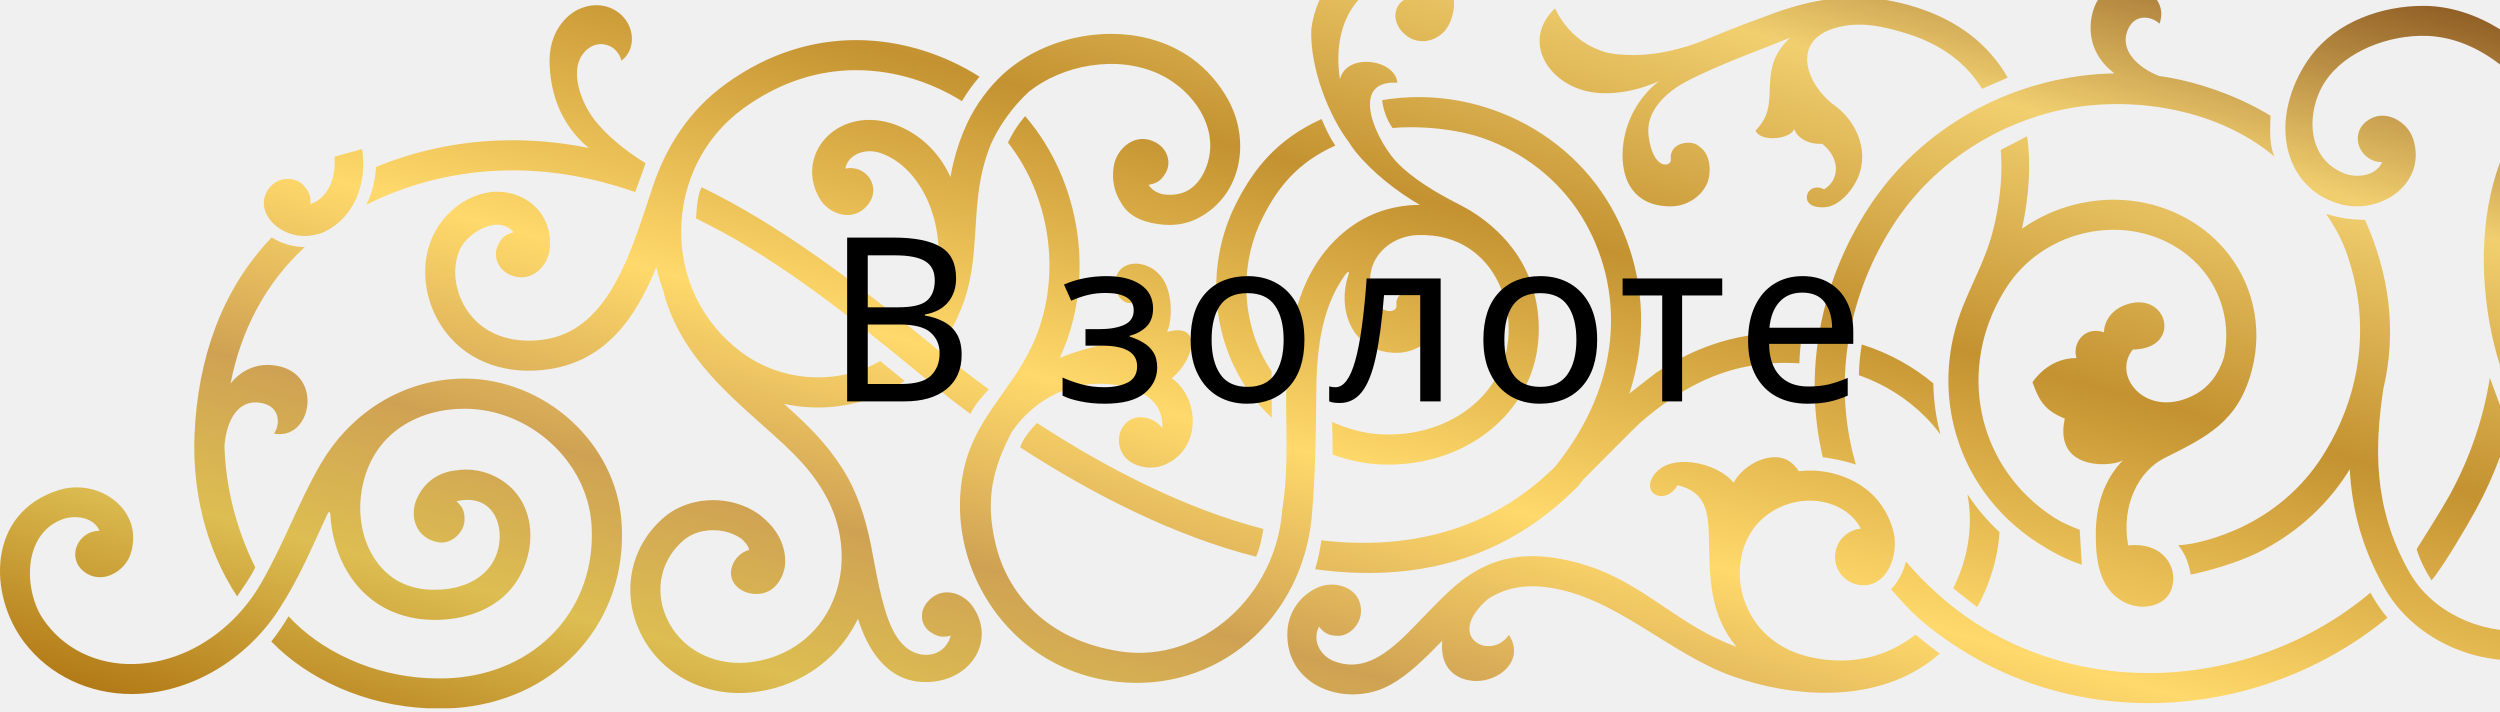
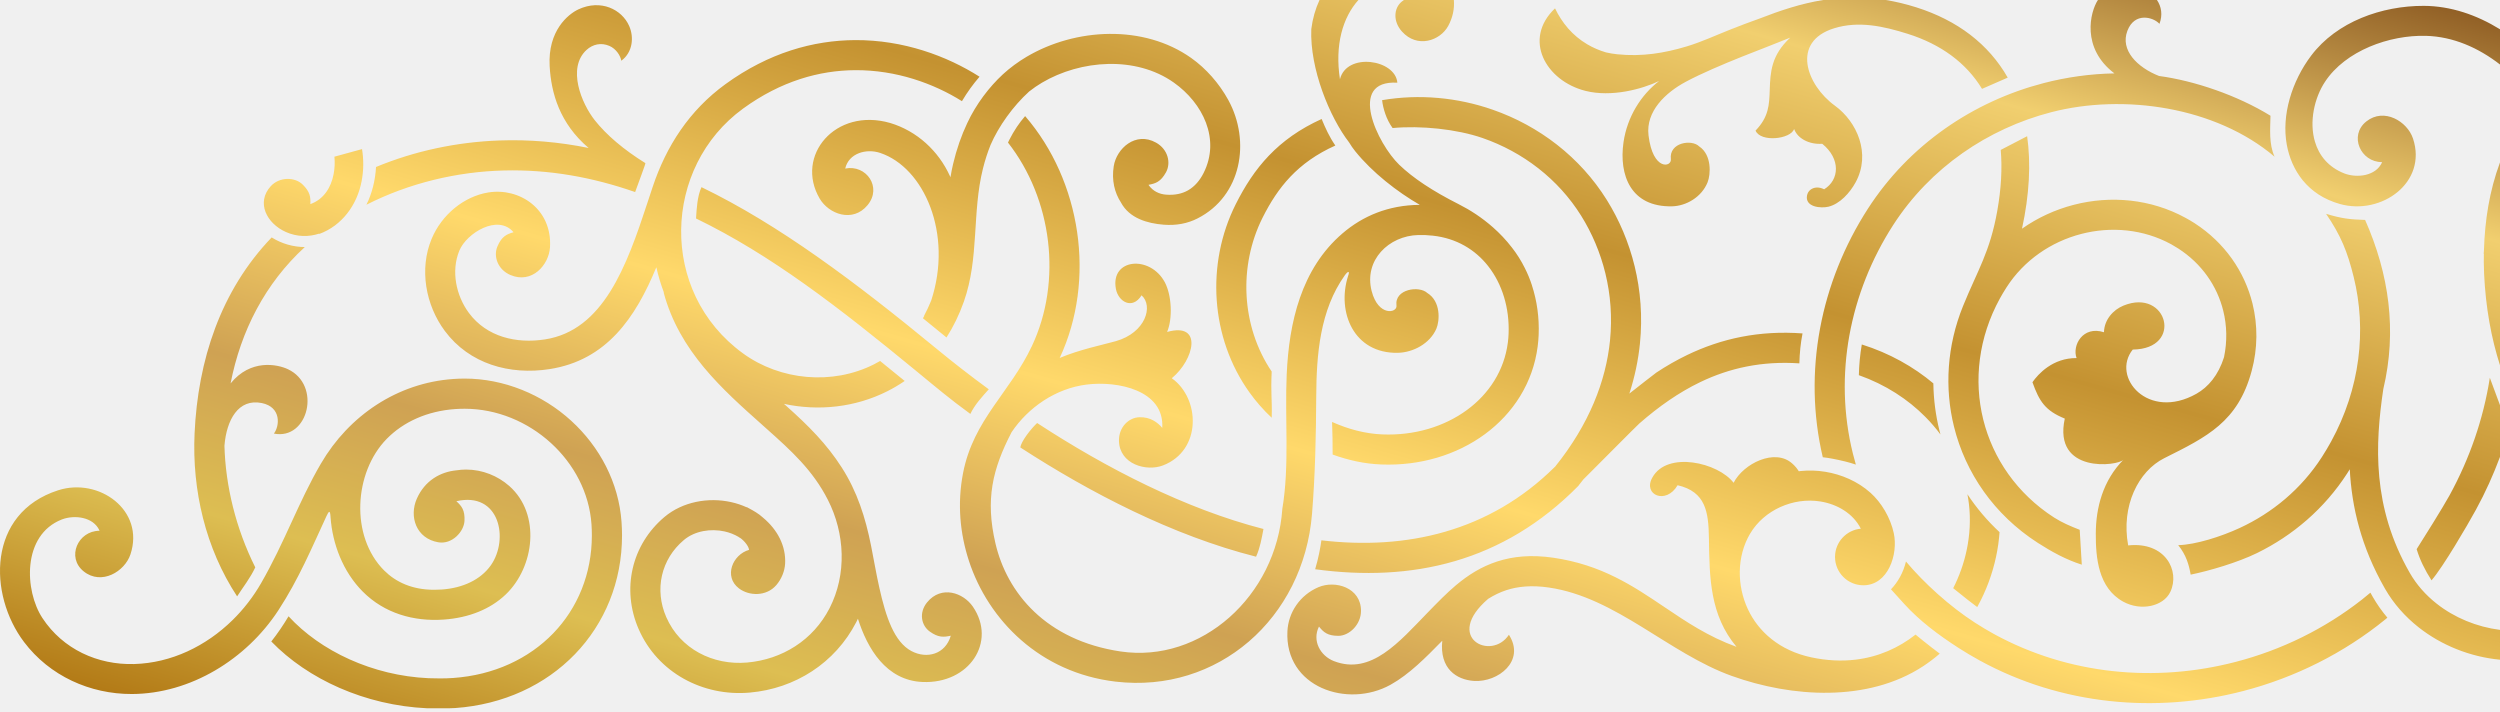
<svg xmlns="http://www.w3.org/2000/svg" xmlns:xlink="http://www.w3.org/1999/xlink" width="218px" height="62px" viewBox="0 0 218 62" version="1.1">
  <defs>
    <rect id="path-1" x="0" y="0" width="218" height="62" />
    <linearGradient x1="100%" y1="100%" x2="0%" y2="0%" id="linearGradient-3">
      <stop stop-color="#A96B09" offset="0%" />
      <stop stop-color="#DDBE52" offset="18.029%" />
      <stop stop-color="#CFA253" offset="29.596%" />
      <stop stop-color="#FFD96B" offset="44.161%" />
      <stop stop-color="#C49231" offset="64.471%" />
      <stop stop-color="#F1CF6F" offset="82.771%" />
      <stop stop-color="#87541E" offset="100%" />
    </linearGradient>
  </defs>
  <g id="button/gold/hover" stroke="none" stroke-width="1" fill="none" fill-rule="evenodd">
    <g id="button/gold">
      <g>
        <mask id="mask-2" fill="white">
          <use xlink:href="#path-1" />
        </mask>
        <g id="Rectangle" />
        <path d="M28.748,51.613 C27.881,49.779 29.186,47.213 32.424,47.56 C33.06,44.1 31.526,41.078 29.274,39.952 C25.546,38.089 22.849,36.788 21.653,32.339 C21.124,30.376 21.115,28.36 21.583,26.469 C22.276,23.676 24.006,21.157 26.636,19.46 C26.87,19.309 27.13,19.156 27.414,19 C30.45,17.339 33.959,17.026 37.18,17.863 C38.782,18.279 40.313,18.979 41.681,19.941 C41.032,16.949 40.898,14.254 41.234,11.878 L43.535,13.072 C43.4,14.67 43.493,16.435 43.834,18.362 C44.476,22.002 45.559,23.571 46.823,26.686 C48.228,30.153 48.45,33.821 47.61,37.212 C46.61,41.244 44.113,44.881 40.314,47.331 C39.119,48.1 37.826,48.814 36.468,49.238 C36.53,48.292 36.59,47.143 36.65,46.198 C37.414,45.904 38.202,45.567 38.896,45.121 C42.108,43.048 44.219,39.98 45.061,36.585 C45.905,33.181 45.479,29.442 43.617,26.039 C43.442,25.719 43.242,25.386 43.02,25.04 C41.495,22.677 39.124,21.078 36.522,20.401 C33.922,19.726 31.099,19.973 28.668,21.302 C28.474,21.409 28.269,21.532 28.054,21.67 C26.01,22.989 24.667,24.939 24.133,27.096 C23.809,28.402 23.779,29.785 24.067,31.153 C24.559,32.71 25.437,33.752 26.47,34.335 C30.7,36.721 33.939,32.863 32.024,30.482 C27.564,30.431 29.003,25.097 32.823,26.644 C33.754,27.021 34.511,27.903 34.534,28.972 C36.387,28.371 37.329,30.137 36.922,31.224 C38.994,31.206 40.273,32.613 40.771,33.329 C40.177,34.997 39.658,35.81 37.951,36.501 C39.002,41.337 33.304,40.648 32.831,40.083 C34.629,41.904 35.241,44.275 35.247,46.531 C35.254,48.613 35.044,51.263 32.857,52.465 C31.317,53.314 29.349,52.88 28.748,51.613 Z M12.033,52.28 C15.301,54.846 19.076,56.687 23.054,57.718 C30.019,59.529 37.592,58.862 44.12,55.29 C44.672,54.987 45.226,54.657 45.778,54.3 C47.984,52.878 50.213,50.858 51.8,48.964 C52.032,49.926 52.496,50.75 53.106,51.388 C52.725,51.808 52.346,52.229 51.964,52.649 C50.619,54.134 48.962,55.372 47.196,56.51 C46.625,56.878 46.019,57.239 45.374,57.592 C38.241,61.496 29.981,62.229 22.395,60.258 C17.897,59.089 13.632,56.968 9.978,53.996 C9.944,53.967 9.89,53.921 9.821,53.861 C10.304,53.289 10.735,52.676 11.108,52.025 C11.173,51.911 11.238,51.795 11.301,51.681 C11.637,51.959 11.919,52.19 12.033,52.28 Z M46.443,43.096 C46.386,43.389 46.34,43.681 46.307,43.973 C46.153,45.299 46.228,46.659 46.509,47.982 C46.752,49.128 47.149,50.246 47.682,51.291 C47.269,51.631 46.849,51.968 46.422,52.299 C46.144,52.516 45.866,52.728 45.586,52.936 C44.822,51.557 44.265,50.062 43.939,48.527 C43.79,47.826 43.69,47.116 43.639,46.404 C44.72,45.4 45.657,44.289 46.443,43.096 Z M108.471,48.544 C108.126,47.781 107.985,46.969 107.827,46.128 C114.621,44.375 121.497,40.85 127.563,36.886 C128.086,37.377 128.965,38.484 129.026,39.019 C122.944,42.964 115.761,46.699 108.471,48.544 Z M96.743,59.709 C95.11,58.801 93.668,57.331 92.234,55.87 C92.483,58.302 91.002,59.279 89.455,59.377 C87.372,59.506 84.958,57.641 86.423,55.351 C87.962,57.683 92.161,55.594 88.232,52.218 C87.737,51.906 87.211,51.648 86.643,51.461 C85.623,51.129 84.425,51.017 82.947,51.231 C77.084,52.08 72.488,56.971 66.977,58.946 C61.771,60.814 55.145,61.258 50.321,58.106 C49.806,57.77 49.317,57.398 48.855,56.997 C49.11,56.806 49.361,56.615 49.608,56.423 C50.067,56.067 50.52,55.705 50.964,55.337 C52.439,56.5 54.216,57.293 56.232,57.527 C57.42,57.664 58.695,57.609 60.043,57.323 C62.832,56.732 64.673,55.077 65.591,53.109 C66.549,51.053 66.562,48.514 65.393,46.538 C64.166,44.462 61.615,43.347 59.259,43.729 C57.8,43.966 56.415,44.758 55.735,46.103 C56.995,46.214 57.986,47.274 57.986,48.565 C57.986,49.929 56.879,51.037 55.514,51.037 C53.359,51.037 52.464,48.337 52.861,46.499 C53.154,45.136 53.946,43.819 54.889,42.974 C56.028,41.955 57.452,41.365 58.837,41.139 C59.561,41.021 60.281,41.002 60.946,41.07 C61.013,41.077 61.079,41.085 61.147,41.092 C61.28,40.877 61.454,40.65 61.71,40.426 C63.217,39.053 65.981,40.426 66.83,42.1 C68.163,40.344 72.626,39.287 73.919,41.649 C74.766,43.156 72.722,44.041 71.713,42.312 C69.254,42.882 69.015,44.645 68.982,46.947 C68.933,50.406 68.895,53.634 66.575,56.405 C69.039,55.512 70.943,54.229 72.806,52.973 C75.613,51.081 78.337,49.244 82.575,48.63 C84.485,48.354 86.071,48.512 87.454,48.964 C88.84,49.416 89.989,50.15 91.038,51.03 C91.837,51.7 92.645,52.531 93.489,53.398 C95.987,55.967 98.436,58.901 101.678,57.65 C102.868,57.191 103.602,55.869 102.986,54.638 C102.586,55.13 102.237,55.445 101.294,55.445 C100.352,55.445 99.32,54.47 99.32,53.267 C99.32,51.234 101.563,50.576 103.032,51.202 C104.662,51.897 105.655,53.421 105.737,55.032 C105.988,59.934 100.492,61.793 96.743,59.709 Z M102.753,10.375 C106.593,12.118 108.666,14.662 110.245,17.809 C112.856,23.013 112.451,29.466 109.047,34.218 C108.481,35.009 107.832,35.751 107.106,36.43 C107.063,34.705 107.201,34.427 107.109,32.399 C109.764,28.464 110.023,23.21 107.903,18.981 C106.574,16.333 104.851,14.169 101.559,12.691 C102.103,11.895 102.43,11.155 102.753,10.375 Z M55.651,30.037 C55.803,30.919 55.889,31.811 55.908,32.715 C53.577,33.539 51.633,34.815 50.113,36.349 C49.628,36.837 49.188,37.351 48.792,37.885 C48.824,37.765 48.855,37.647 48.885,37.527 C49.215,36.192 49.393,34.819 49.412,33.431 C51.138,31.983 53.228,30.801 55.651,30.037 Z M95.582,0 C95.647,0.045 95.712,0.095 95.781,0.152 C96.452,0.709 96.554,1.849 95.756,2.741 C94.406,4.251 92.416,3.537 91.723,2.274 C91.314,1.525 91.162,0.747 91.223,0 L95.582,0 Z M185.211,14.561 C185.274,15.727 185.555,16.852 186.048,17.852 C182.343,15.97 178.161,14.968 174.066,14.866 C170.125,14.766 166.34,15.45 162.616,16.748 C162.497,16.389 161.681,14.252 161.721,14.226 C163.611,13.053 165.104,11.785 166.125,10.499 C167.304,9.017 168.567,5.92 166.853,4.353 C166.322,3.869 165.596,3.682 164.856,4.005 C164.278,4.256 163.895,4.853 163.822,5.296 C162.818,4.56 162.702,3.23 163.142,2.252 C163.781,0.82 165.603,-0.088 167.551,0.811 C168.465,1.233 170.24,2.684 170.071,5.759 C169.942,8.115 169.197,10.761 166.672,12.904 C169.22,12.385 171.814,12.153 174.476,12.25 C178.145,12.383 181.815,13.153 185.211,14.561 Z M192.839,53.741 C193.304,54.52 193.804,55.253 194.343,55.937 C191.166,59.219 186.179,61.511 180.752,61.761 L178.838,61.761 C178.664,61.753 178.498,61.755 178.32,61.742 C174.079,61.445 170.447,59.715 167.866,57.045 C165.277,54.364 163.759,50.745 163.759,46.685 C163.759,46.324 163.773,45.939 163.801,45.533 C164.042,42.074 165.715,38.95 168.191,36.69 C170.706,34.392 174.069,33.012 177.482,33.012 C177.803,33.012 178.138,33.024 178.484,33.048 L178.484,33.049 C183.351,33.392 187.57,36.235 190.018,40.429 C191.989,43.806 193.157,47.253 195.246,50.876 C195.924,52.05 196.763,53.133 197.728,54.079 C200.03,56.335 203.052,57.813 206.301,57.904 C209.476,57.993 212.506,56.62 214.301,53.894 C215.868,51.511 216.091,46.661 212.607,45.296 C211.477,44.867 209.864,45.09 209.336,46.241 L209.33,46.283 C211.203,46.286 212.232,48.601 210.701,49.826 C209.157,51.064 207.122,49.843 206.624,48.34 C205.352,44.496 209.375,41.61 212.926,42.751 C219.134,44.745 219.029,51.845 215.907,55.979 C213.675,58.937 210.157,60.53 206.495,60.518 C201.408,60.5 196.525,57.505 193.726,53.216 C191.949,50.497 190.792,47.725 189.532,45.007 C189.35,44.615 189.211,44.382 189.176,45.1 C189.015,47.394 188.115,49.835 186.366,51.589 C184.478,53.484 181.929,54.21 179.31,54.028 C177.102,53.874 175.24,53.112 173.912,51.849 C171.387,49.449 170.821,44.827 173.589,42.381 C174.593,41.495 175.93,40.945 177.36,40.945 C177.634,40.945 177.909,40.967 178.187,41.011 C179.625,41.148 180.958,41.923 181.65,43.478 C182.344,45.04 181.72,46.959 179.771,47.289 C178.586,47.49 177.545,46.366 177.497,45.424 C177.45,44.492 177.742,44.125 178.206,43.707 C174.425,42.834 173.599,47.016 175.196,49.29 C176.099,50.573 177.679,51.281 179.485,51.407 C179.685,51.42 179.908,51.428 180.157,51.428 C182.063,51.428 183.494,50.753 184.507,49.74 C187.486,46.751 187.133,41.187 184.283,38.275 C182.822,36.782 180.741,35.841 178.303,35.67 L178.299,35.67 C178.048,35.653 177.776,35.643 177.482,35.643 C174.66,35.643 171.981,36.787 169.957,38.632 C167.961,40.456 166.615,42.957 166.423,45.708 C166.401,46.017 166.39,46.343 166.39,46.685 C166.39,50.044 167.635,53.027 169.759,55.226 C171.896,57.437 174.93,58.871 178.494,59.121 C178.849,59.146 179.227,59.158 179.629,59.158 C180.026,59.158 180.362,59.151 180.639,59.139 C185.52,58.915 190.046,56.777 192.839,53.741 Z M77.888,17.433 C80.224,13.686 83.804,10.969 87.844,9.563 C90.903,8.497 94.23,8.181 97.482,8.734 C97.397,9.453 97.117,10.418 96.564,11.165 C94.144,10.936 90.977,11.25 88.707,12.04 C85.217,13.255 82.129,15.595 80.118,18.821 C78.255,21.81 77.193,25.604 77.609,29.706 C77.966,33.232 79.421,36.999 82.401,40.703 L82.405,40.7 C88.144,46.395 95.427,47.982 102.775,47.116 C102.855,47.726 103.034,48.686 103.319,49.638 C94.895,50.783 86.936,49.043 80.351,42.352 L80.356,42.347 C80.211,42.168 80.07,41.988 79.932,41.807 C78.658,40.535 75.265,37.116 75.048,36.927 C73.351,35.443 71.603,34.218 69.748,33.325 C67.16,32.078 64.333,31.467 61.095,31.686 C61.074,30.781 60.983,29.91 60.82,29.074 C64.577,28.799 67.867,29.504 70.889,30.96 C71.806,31.403 72.697,31.914 73.564,32.487 C73.724,32.592 75.218,33.773 75.919,34.32 C75.443,32.847 75.143,31.39 74.998,29.963 C74.52,25.242 75.742,20.875 77.888,17.433 Z M79.604,3.856 C80.882,3.098 81.79,2.004 82.402,0.727 C85.246,3.436 83.204,7.053 79.743,7.925 C77.493,8.493 74.843,7.785 73.322,7.063 C74.871,8.247 76.111,10.163 76.433,12.422 C76.834,15.247 75.818,18.068 72.197,17.991 C70.96,17.964 69.612,17.184 69.096,15.89 C68.822,15.201 68.725,13.5 69.827,12.771 C70.467,12.118 72.476,12.418 72.301,13.873 C72.215,14.585 73.875,14.925 74.249,11.807 C74.502,9.705 72.762,8.072 70.992,7.127 C69.617,6.392 67.75,5.605 66.075,4.932 C64.675,4.397 63.286,3.828 61.892,3.282 C63.557,4.821 63.626,6.304 63.678,7.821 C63.723,9.159 63.762,10.191 64.916,11.388 C64.481,12.424 61.875,12.15 61.551,11.252 C61.26,12.064 60.251,12.619 59.102,12.537 C57.474,13.852 57.604,15.693 58.934,16.505 C59.43,16.26 59.85,16.335 60.124,16.543 C60.285,16.663 60.387,16.843 60.425,17.032 C60.633,18.062 59.216,18.184 58.561,18.025 C57.559,17.781 56.689,16.809 56.195,15.907 C54.819,13.393 56.088,10.602 57.99,9.221 C60.483,7.413 61.856,3.643 58.068,2.467 C55.931,1.804 53.761,2.282 51.629,2.956 C48.742,3.87 46.543,5.485 45.167,7.749 L42.927,6.769 C44.594,3.842 47.31,1.775 50.899,0.64 C51.82,0.349 52.703,0.139 53.558,0 L59.014,0 C60.963,0.313 62.778,0.922 64.548,1.611 C65.417,1.917 66.277,2.246 67.123,2.58 C68.381,3.077 69.616,3.654 70.912,4.045 C72.837,4.626 74.825,4.96 76.976,4.732 C77.318,4.696 77.643,4.642 77.953,4.57 C78.524,4.402 79.077,4.168 79.604,3.856 Z M186.432,13.002 L188.839,13.664 C188.791,14.156 188.811,14.664 188.908,15.18 C189.132,16.374 189.787,17.386 190.937,17.799 C190.909,17.182 190.957,16.722 191.623,16.077 C192.291,15.431 193.638,15.404 194.396,16.243 C195.679,17.663 194.749,19.483 193.072,20.23 C192.088,20.668 191.074,20.668 190.166,20.372 L190.158,20.4 C188.197,19.679 186.862,17.897 186.464,15.785 C186.284,14.833 186.284,13.9 186.432,13.002 Z M5.971,50.606 C4.964,49.439 2.841,45.808 2.103,44.457 C1.274,42.943 0.58,41.399 0,39.838 L0,35.336 L0.887,32.942 L0.904,33.047 C1.454,36.491 2.61,39.922 4.405,43.203 C4.936,44.172 6.736,47.059 7.268,47.885 C6.997,48.794 6.555,49.7 5.971,50.606 Z M1.414,22.862 C1.414,23.141 1.405,23.47 1.388,23.849 C1.251,26.823 0.763,29.47 0,31.856 L0,14.156 C0.935,16.688 1.32,19.235 1.398,21.795 C1.409,21.906 1.416,22.015 1.422,22.123 L1.407,22.153 C1.411,22.389 1.414,22.626 1.414,22.862 Z M11.663,10.595 C13.192,11.82 12.165,14.136 10.292,14.138 L10.298,14.181 C10.825,15.332 12.438,15.555 13.569,15.126 C14.984,14.573 15.787,13.542 16.138,12.355 C16.65,10.62 16.194,8.549 15.262,7.135 C13.468,4.411 9.626,3.037 6.452,3.126 C4.08,3.192 1.886,4.162 0,5.626 L0,2.554 C2.034,1.3 4.296,0.519 6.648,0.511 C10.31,0.5 14.232,1.892 16.464,4.848 C18.144,7.073 19.067,10.042 18.593,12.619 C18.187,14.829 16.812,16.991 13.947,17.792 C10.357,18.794 6.314,15.925 7.586,12.082 C8.083,10.58 10.119,9.358 11.663,10.595 Z M197.324,52.003 C196.788,51.172 196.179,50.409 195.741,49.476 C197.436,46.077 198.335,42.372 198.429,38.873 C198.253,36.635 197.224,34.726 195.171,35.146 C193.433,35.502 193.622,37.181 194.118,37.808 C191.114,38.411 189.937,33.58 192.898,32.192 C193.806,31.766 196.142,31.274 197.893,33.434 C197.003,28.846 194.866,24.701 191.421,21.544 C192.422,21.539 193.449,21.25 194.31,20.703 C198.775,25.358 200.742,31.43 201.033,37.789 C201.262,42.745 200.075,47.824 197.324,52.003 Z M170.09,32.188 C165.129,31.421 162.59,27.731 160.767,23.304 C160.601,24.049 160.379,24.786 160.109,25.504 L160.129,25.51 C158.754,30.622 155.048,33.92 151.495,37.082 L151.175,37.368 C149.007,39.3 147.125,40.998 145.806,43.592 C144.317,46.517 144.146,50.086 145.667,53.044 C147.094,55.815 149.788,57.505 152.853,57.773 C155.827,58.033 158.694,56.59 159.905,53.807 C160.944,51.423 160.369,48.769 158.361,47.085 C157.405,46.284 156.016,46.077 154.82,46.34 C154.373,46.439 153.958,46.604 153.582,46.827 L153.586,46.839 C153.305,46.943 152.724,47.544 152.681,47.948 C154.118,48.356 154.918,50.273 153.566,51.307 C152.686,51.979 151.178,52.028 150.311,51.027 C149.857,50.504 149.574,49.808 149.538,49.151 C149.456,47.642 150.174,46.21 151.474,45.131 C151.657,44.963 151.861,44.808 152.089,44.667 C152.187,44.605 152.286,44.545 152.389,44.489 C152.55,44.393 152.715,44.302 152.887,44.216 L152.892,44.235 C153.322,44.039 153.778,43.886 154.256,43.782 C156.237,43.343 158.474,43.751 160.047,45.07 C162.948,47.505 163.813,51.406 162.311,54.856 C160.655,58.656 156.713,60.751 152.625,60.394 C148.666,60.047 145.174,57.819 143.333,54.247 C143.283,54.149 143.236,54.051 143.189,53.953 C142.371,56.529 140.745,59.337 137.548,59.47 C133.476,59.638 131.069,55.971 133.163,52.904 C134.002,51.677 135.921,51.013 137.157,52.525 C137.89,53.419 137.671,54.539 136.923,55.073 C136.175,55.607 135.705,55.571 135.09,55.432 C135.563,57.057 137.173,57.481 138.51,56.78 C140.032,55.982 140.756,53.783 141.324,51.241 C141.594,50.038 141.801,48.803 142.045,47.58 C142.532,45.132 143.25,42.871 144.6,40.766 C145.908,38.72 147.499,37.122 149.429,35.404 L149.639,35.216 C146.636,35.867 143.429,35.525 140.641,34.124 C140.114,33.86 139.604,33.558 139.111,33.22 C139.828,32.63 140.542,32.048 141.254,31.478 C141.438,31.585 141.622,31.686 141.813,31.781 C145.417,33.592 149.949,33.184 153.206,30.818 C160.603,25.445 160.202,14.556 153.203,9.469 C149.898,7.065 146.532,6.133 143.418,6.119 C139.845,6.101 136.583,7.278 134.119,8.822 C133.656,8.043 133.143,7.334 132.584,6.69 C135.433,4.873 139.239,3.476 143.429,3.497 C147.055,3.515 150.952,4.585 154.745,7.341 C157.866,9.61 159.895,12.71 161.1,16.336 C161.446,17.38 161.497,17.536 161.539,17.666 C163.357,23.216 165.39,28.81 170.491,29.598 C172.968,29.981 175.55,29.385 177.104,27.299 C178.234,25.781 178.683,23.631 177.942,21.846 C177.314,20.332 174.583,18.638 173.221,20.25 C173.828,20.423 174.256,20.622 174.625,21.489 C174.995,22.355 174.597,23.508 173.491,23.98 C171.62,24.778 170.135,23.116 170.04,21.556 C169.843,18.228 172.699,16.344 175.418,16.782 C177.533,17.123 179.486,18.715 180.366,20.838 C181.458,23.467 180.885,26.612 179.209,28.862 C177.065,31.743 173.546,32.722 170.09,32.188 Z M131.779,33.947 C133.387,32.769 134.918,31.577 136.353,30.395 C143.404,24.596 150.054,19.596 156.831,16.32 C157.19,17.093 157.261,18.224 157.305,19.052 C150.766,22.223 144.904,26.756 138.019,32.42 C136.469,33.695 135.134,34.823 133.385,36.093 C133.011,35.295 132.352,34.586 131.779,33.947 Z M128.481,4.952 C129.22,5.389 129.918,5.903 130.567,6.496 L130.565,6.497 C131.73,7.577 132.883,9.072 133.658,10.738 C134.164,11.806 134.581,12.993 134.892,14.305 C134.982,14.685 135.056,15.068 135.118,15.452 L135.168,15.349 C136.158,13.168 138.031,11.428 140.375,10.724 C145.171,9.34 148.7,13.602 146.526,17.315 C145.737,18.664 143.646,19.456 142.349,17.889 C141.057,16.329 142.458,14.329 144.298,14.698 C143.99,13.356 142.457,12.929 141.247,13.335 C137.432,14.613 134.888,20.363 136.795,26.195 C136.979,26.654 137.194,27.115 137.442,27.579 L137.397,27.538 C137.438,27.609 137.48,27.679 137.522,27.751 C136.858,28.287 136.192,28.832 135.521,29.383 L135.466,29.428 C134.869,28.496 134.358,27.453 133.95,26.297 C132.598,22.466 133.252,18.552 132.284,14.685 C132.101,13.958 131.881,13.279 131.627,12.647 C130.919,11.005 129.652,9.242 128.26,7.98 C127.904,7.698 127.532,7.442 127.145,7.213 C123.763,5.214 118.965,4.855 115.648,7.197 C113.117,8.984 111.548,12.137 113.055,15.103 C113.373,15.729 113.821,16.265 114.405,16.598 C114.911,16.886 115.548,17.035 116.328,16.973 C116.904,16.928 117.454,16.677 117.829,16.154 L117.834,16.139 L117.843,16.114 C117.225,16.004 116.784,15.848 116.328,15.03 C115.871,14.206 116.148,13.018 117.199,12.434 C118.976,11.447 120.637,12.944 120.882,14.488 C121.075,15.707 120.816,16.796 120.252,17.66 C119.521,19.031 117.954,19.483 116.525,19.594 C115.406,19.682 114.43,19.481 113.578,19.048 C109.715,17.087 108.93,12.299 110.891,8.723 C111.683,7.278 112.828,5.973 114.138,5.048 C118.289,2.117 124.221,2.432 128.481,4.952 Z M7.096,54.702 C5.102,56.277 2.597,57.279 0,57.527 L0,54.926 C2.032,54.666 3.973,53.865 5.53,52.635 C6.478,51.887 7.282,50.981 7.872,49.949 C11.167,44.193 10.892,38.758 10.177,33.932 C8.968,28.836 9.673,23.894 11.763,19.178 C13.085,19.132 13.759,19.071 15.166,18.645 C13.875,20.538 13.305,21.945 12.763,24.132 C11.612,28.775 12.192,33.872 14.73,38.508 C14.971,38.949 15.242,39.402 15.541,39.868 C17.325,42.633 19.851,44.729 22.715,46.048 C24.323,46.79 26.529,47.497 28.059,47.538 C27.365,48.395 27.122,49.252 26.974,50.11 C25.302,49.765 22.857,49.042 21.196,48.23 C18.065,46.7 15.307,44.349 13.331,41.287 C13.254,41.166 13.177,41.043 13.1,40.919 C12.93,44.201 12.119,47.682 10.03,51.334 C9.286,52.631 8.28,53.768 7.096,54.702 Z M96.151,7.211 C96.32,5.178 100.567,4.54 101.157,6.909 C101.618,3.885 100.902,1.51 99.547,0 L102.938,0 C103.302,0.788 103.545,1.645 103.656,2.544 C103.789,5.989 102.061,10.215 100.357,12.422 C100.198,12.69 100.018,12.95 99.817,13.198 C98.325,15.046 96.155,16.734 94.192,17.865 C96.931,17.877 99.175,18.842 100.936,20.352 C104.543,23.447 105.598,28.133 105.8,32.65 C105.975,36.512 105.542,40.546 106.181,44.369 C106.696,51.994 113.282,57.849 120.285,56.808 C126.791,55.84 130.195,51.698 131.2,47.371 C132.085,43.564 131.469,40.918 129.784,37.677 C128.327,35.522 125.954,33.88 123.261,33.536 C120.553,33.189 116.452,34.023 116.651,37.31 C117.061,36.827 117.685,36.36 118.628,36.381 C119.57,36.403 120.453,37.244 120.426,38.446 C120.38,40.479 118.047,41.144 116.589,40.585 C113.183,39.274 113.338,34.745 115.821,32.982 C113.856,31.369 113.08,28.059 116.229,28.947 C115.726,27.754 115.833,25.731 116.426,24.618 C117.705,22.219 121.199,22.527 120.692,25.202 C120.482,26.31 119.255,27.039 118.456,25.752 C117.41,26.679 118.095,29.016 120.712,29.753 C121.792,30.058 123.874,30.482 125.594,31.214 C122.408,24.389 123.724,15.779 128.609,10.124 C129.125,10.716 129.585,11.4 129.98,12.179 C130.022,12.263 130.063,12.348 130.104,12.433 C126.258,17.34 125.344,24.498 128.02,30.18 C129.923,34.223 133.116,36.591 134.02,41.243 C134.539,43.916 134.29,46.524 133.508,48.913 C131.822,54.068 127.309,58.663 120.717,59.438 C111.829,60.483 104.332,53.946 103.591,44.8 C103.315,41.408 103.242,37.946 103.225,34.562 C103.204,30.927 102.909,27.051 100.724,23.994 C100.645,23.892 100.569,23.797 100.516,23.758 C100.343,23.632 100.346,23.806 100.449,24.073 C101.449,27.203 99.956,30.84 96.115,30.766 C94.773,30.739 93.309,29.96 92.75,28.665 C92.453,27.976 92.347,26.275 93.543,25.546 C94.238,24.893 96.417,25.194 96.227,26.648 C96.142,27.294 97.817,27.632 98.395,25.371 C99.08,22.685 96.893,20.56 94.331,20.495 C93.923,20.484 93.498,20.502 93.059,20.55 C90.999,20.774 89.359,21.769 88.233,23.204 C86.996,24.778 86.363,26.882 86.451,29.101 C86.462,29.369 86.484,29.627 86.516,29.875 C86.828,32.3 88.157,34.341 90.083,35.753 C92.058,37.201 94.659,37.994 97.456,37.881 C98.977,37.821 100.455,37.413 101.843,36.794 C101.809,37.744 101.792,38.692 101.795,39.638 C100.4,40.137 99.031,40.444 97.56,40.502 C94.157,40.639 90.971,39.659 88.532,37.871 C86.043,36.047 84.325,33.386 83.914,30.203 C83.872,29.87 83.844,29.536 83.83,29.204 C83.77,27.7 83.974,26.229 84.42,24.873 L84.417,24.872 C84.588,24.348 84.794,23.851 85.032,23.381 C85.349,22.742 85.727,22.139 86.162,21.585 C86.665,20.929 87.224,20.345 87.806,19.83 C88.78,18.969 89.821,18.3 90.788,17.813 C93.105,16.643 94.788,15.519 95.985,14.369 C97.881,12.544 100.555,6.955 96.151,7.211 Z M39.145,9.788 C32.832,8.148 24.801,9.304 19.658,13.664 C20.16,12.557 20.037,11.288 20.014,10.093 C22.913,8.307 26.653,7.041 29.731,6.626 C31.625,5.883 33.137,4.379 32.492,2.687 C31.861,1.031 30.234,1.487 29.695,2.078 C29.399,1.29 29.53,0.571 29.914,0 L35.062,0 C35.738,1.028 36.542,4.19 33.623,6.4 C35.708,6.437 37.784,6.725 39.802,7.249 C45.931,8.841 51.523,12.62 55.124,18.206 C59.242,24.594 60.809,32.421 59.054,39.872 C58.777,39.903 58.497,39.944 58.217,39.998 C57.416,40.15 56.74,40.319 56.17,40.512 C56.264,40.194 56.35,39.873 56.43,39.549 C58.127,32.705 56.705,25.503 52.915,19.624 C49.683,14.613 44.657,11.22 39.145,9.788 Z" id="Combined-Shape" fill="url(#linearGradient-3)" mask="url(#mask-2)" transform="translate(109.0001, 30.8806) scale(-1, 1) translate(-109.0001, -30.8806) " />
      </g>
-       <text id="В-золоте" font-family="PTSerif-Regular, PT Serif" font-size="20" font-weight="normal" letter-spacing="0.933" fill="#000000">
-         <tspan x="71.933" y="35">В золоте</tspan>
-       </text>
    </g>
  </g>
</svg>
